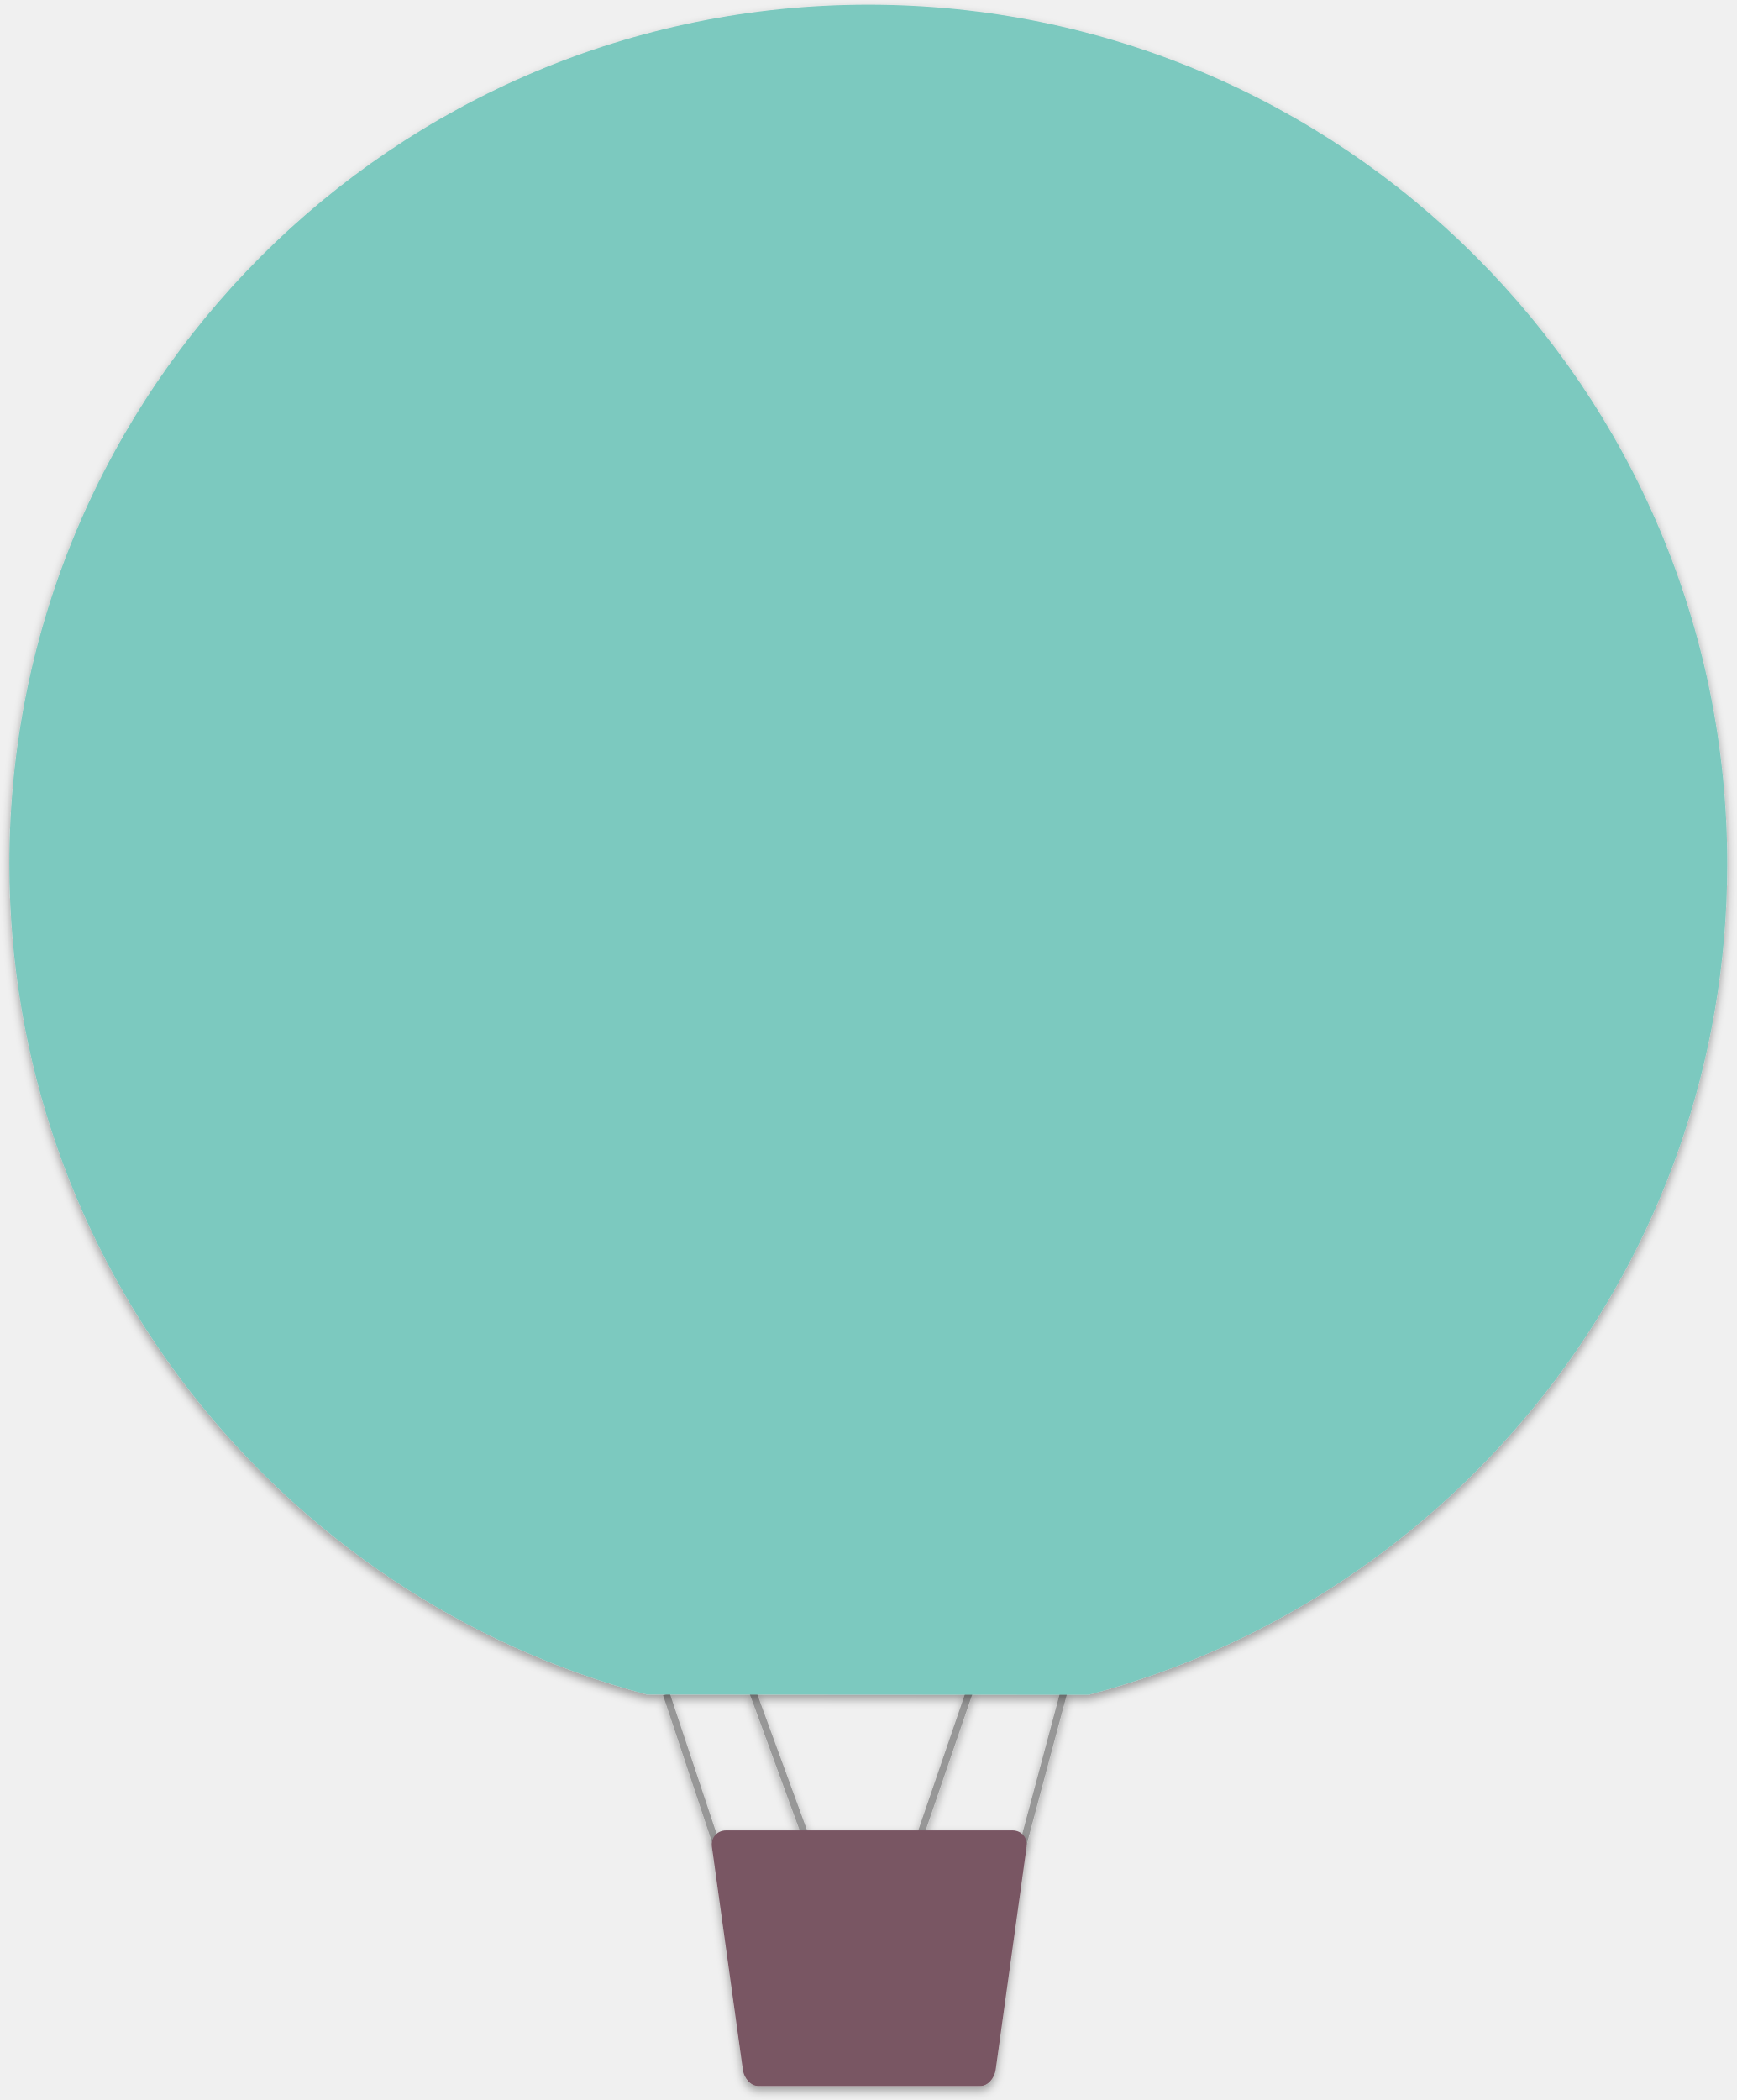
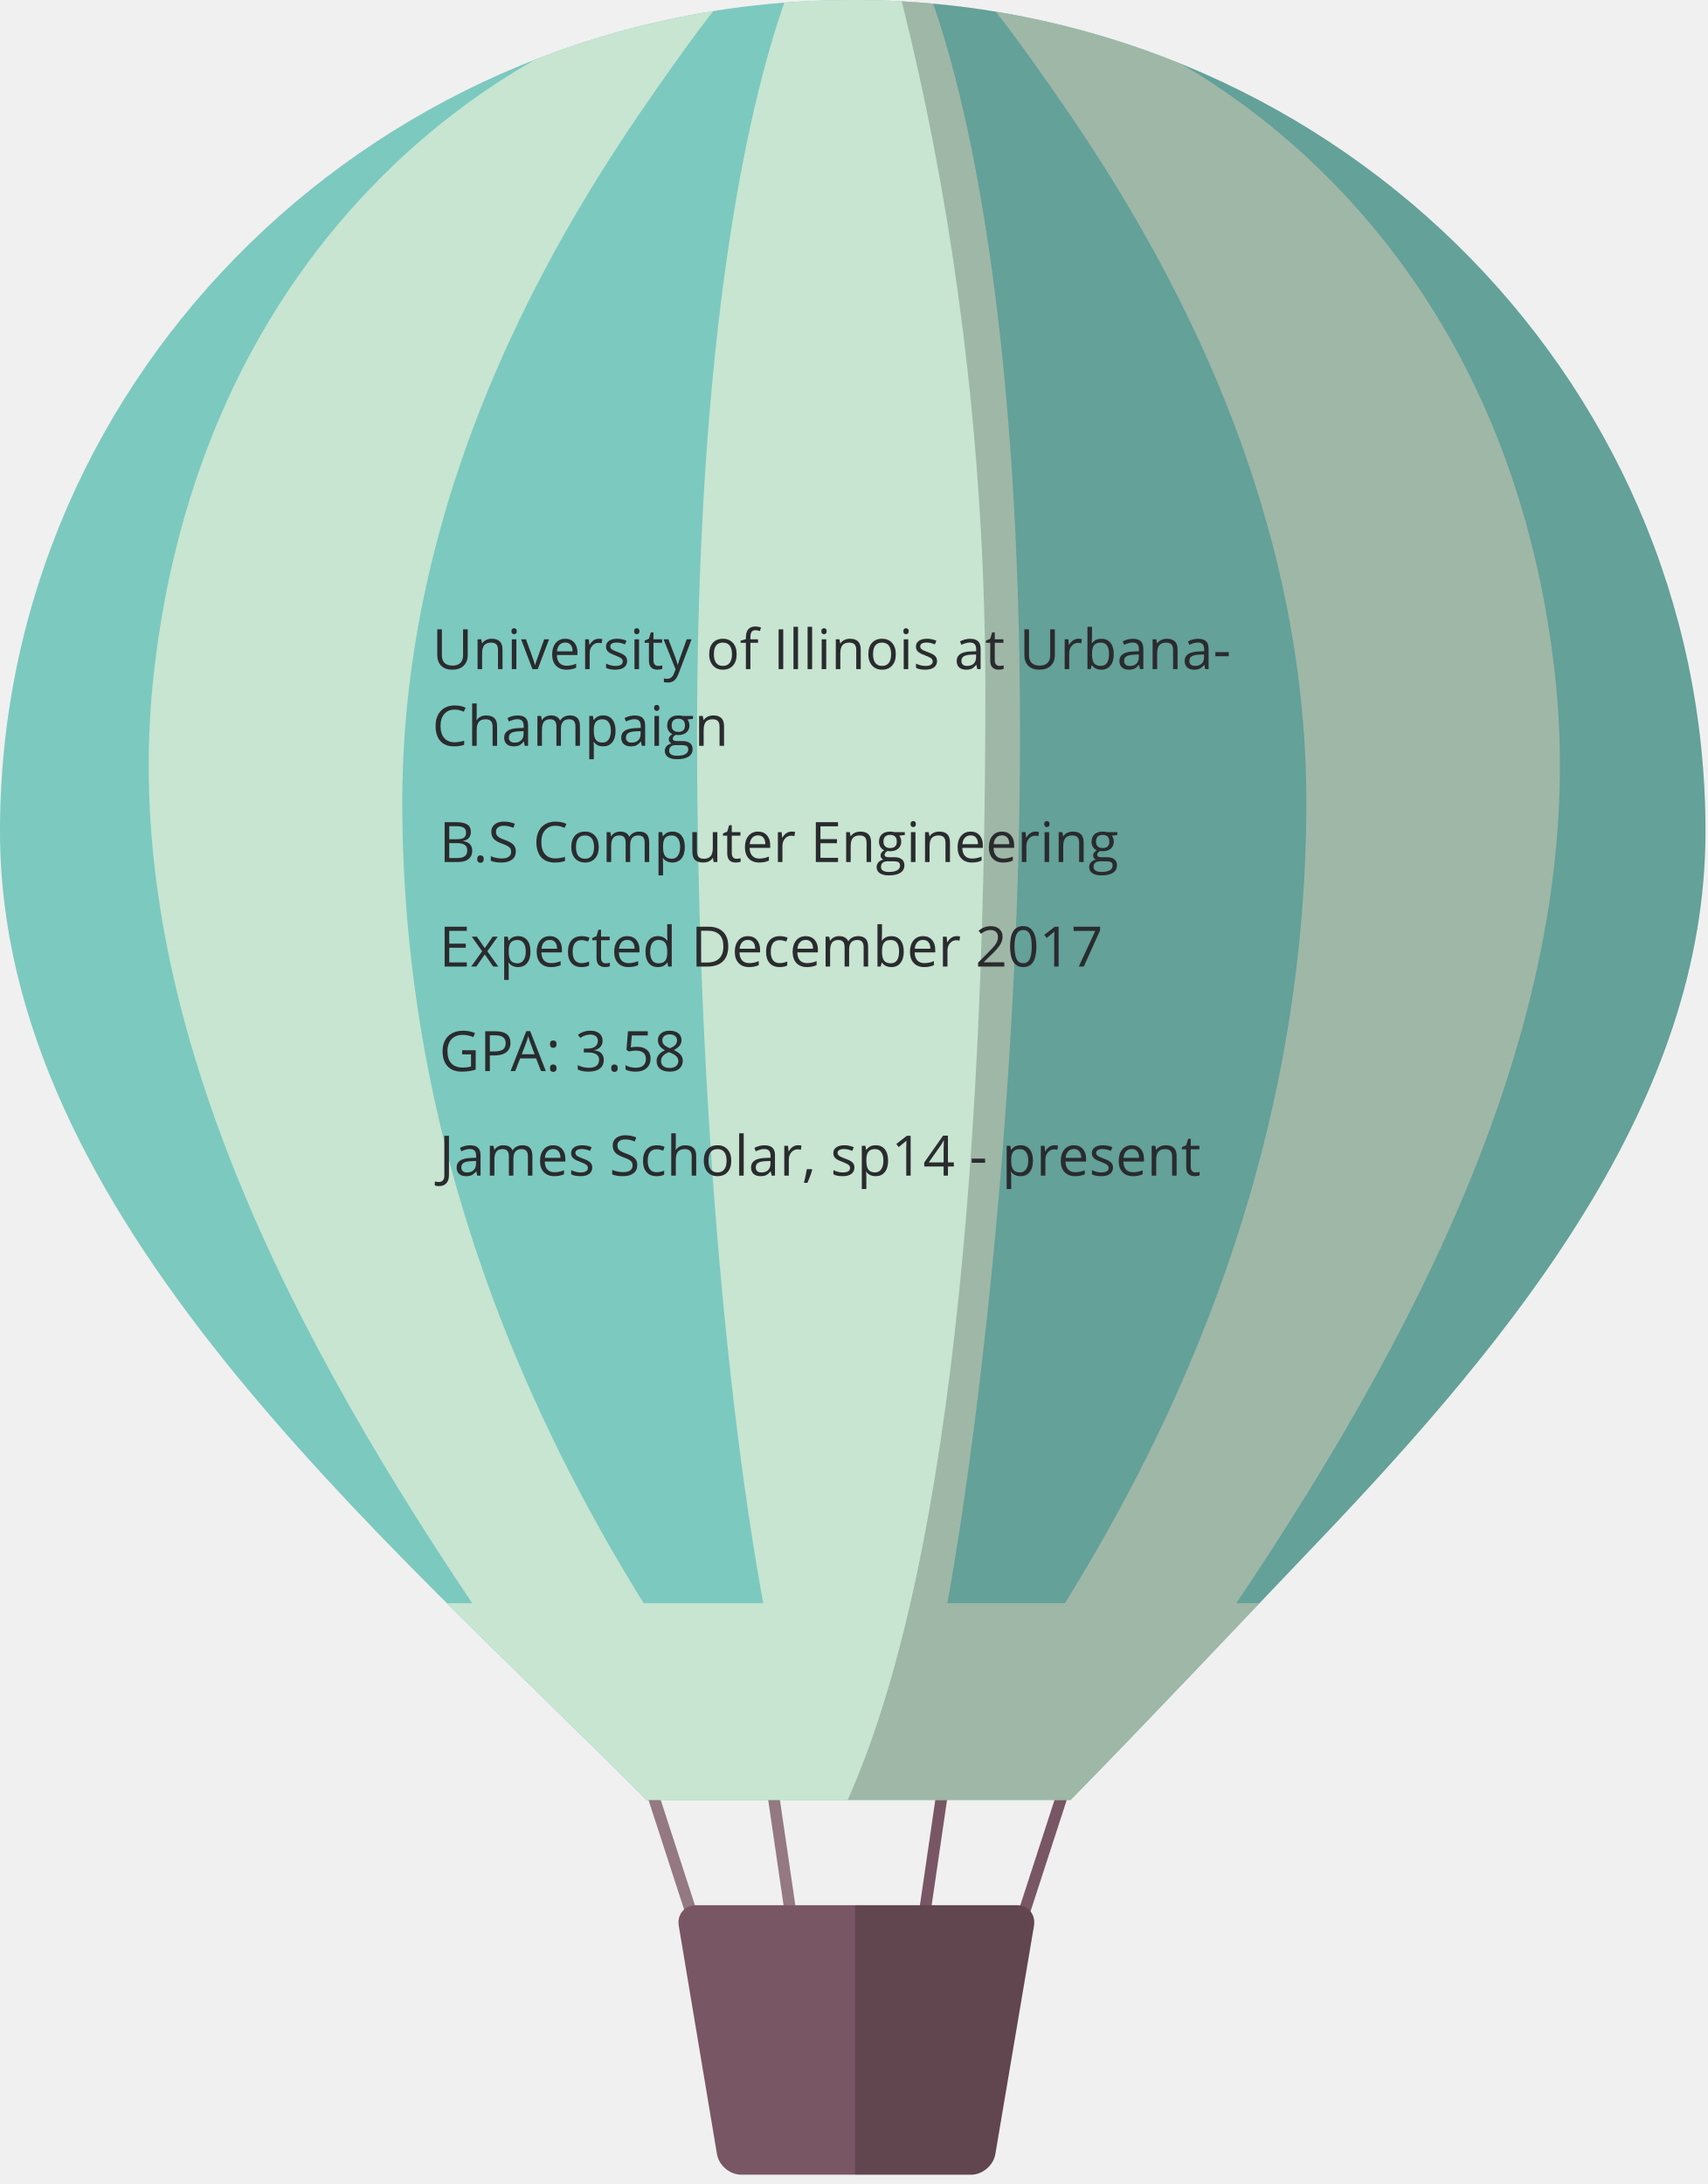
- <svg xmlns="http://www.w3.org/2000/svg" width="741px" height="896px" viewBox="0 0 741 896" version="1.1">
+ <svg xmlns="http://www.w3.org/2000/svg" xmlns:xlink="http://www.w3.org/1999/xlink" width="735px" height="940px" viewBox="0 0 735 940" version="1.1">
  <defs>
-     <filter x="-50%" y="-50%" width="200%" height="200%" filterUnits="objectBoundingBox" id="filter-1">
-       <feOffset dx="0" dy="2" in="SourceAlpha" result="shadowOffsetOuter1" />
-       <feGaussianBlur stdDeviation="2" in="shadowOffsetOuter1" result="shadowBlurOuter1" />
-       <feColorMatrix values="0 0 0 0 0   0 0 0 0 0   0 0 0 0 0  0 0 0 0.35 0" in="shadowBlurOuter1" type="matrix" result="shadowMatrixOuter1" />
-       <feMerge>
-         <feMergeNode in="shadowMatrixOuter1" />
-         <feMergeNode in="SourceGraphic" />
-       </feMerge>
-     </filter>
-     <filter x="-50%" y="-50%" width="200%" height="200%" filterUnits="objectBoundingBox" id="filter-2">
-       <feOffset dx="0" dy="2" in="SourceAlpha" result="shadowOffsetOuter1" />
-       <feGaussianBlur stdDeviation="2" in="shadowOffsetOuter1" result="shadowBlurOuter1" />
-       <feColorMatrix values="0 0 0 0 0   0 0 0 0 0   0 0 0 0 0  0 0 0 0.35 0" in="shadowBlurOuter1" type="matrix" result="shadowMatrixOuter1" />
-       <feMerge>
-         <feMergeNode in="shadowMatrixOuter1" />
-         <feMergeNode in="SourceGraphic" />
-       </feMerge>
-     </filter>
-     <filter x="-50%" y="-50%" width="200%" height="200%" filterUnits="objectBoundingBox" id="filter-3">
-       <feOffset dx="0" dy="2" in="SourceAlpha" result="shadowOffsetOuter1" />
-       <feGaussianBlur stdDeviation="2" in="shadowOffsetOuter1" result="shadowBlurOuter1" />
-       <feColorMatrix values="0 0 0 0 0   0 0 0 0 0   0 0 0 0 0  0 0 0 0.35 0" in="shadowBlurOuter1" type="matrix" result="shadowMatrixOuter1" />
-       <feMerge>
-         <feMergeNode in="shadowMatrixOuter1" />
-         <feMergeNode in="SourceGraphic" />
-       </feMerge>
-     </filter>
+     <path id="path-1" d="M0.126,8.886 C-0.695,3.978 2.668,0 7.635,0 L145.494,0 C150.463,0 153.817,3.976 152.988,8.874 L136.358,107.126 C135.528,112.027 130.835,116 125.86,116 L27.045,116 C22.076,116 17.384,112.024 16.562,107.114 L0.126,8.886 Z" />
+     <path id="path-3" d="M278.202,774.711 L460.763,774.711 C495.207,739.611 529.875,702.7 566.718,664.124 C652.67,574.126 734,473.862 734,357.777 C734,160.182 569.689,0 367,0 C164.311,0 0,160.182 0,357.777 C0,523.472 163.331,658.843 278.202,774.711 Z" />
  </defs>
-   <g id="Page-1" stroke="none" stroke-width="1" fill="none" fill-rule="evenodd">
-     <g id="Desktop-HD" transform="translate(-584, -1958)">
-       <g id="EDUCATION-+-University-of-Illino" transform="translate(88, 1960)">
-         <g id="ballon-+-University-of-Illino-+-B.S-Computer-Enginee" transform="translate(500, 0)">
-           <g id="ballon">
-             <path d="M409.126,721.39 L388.033,782.935 M317.721,721.39 L340.573,783.814 M449.556,721.39 L432.857,783.814 M280.808,722.269 L301.022,782.935" id="Line" stroke="#979797" stroke-width="3" stroke-linecap="square" filter="url(#filter-1)" />
-             <path d="M305.834,778.978 L427.988,778.978 C431.875,778.978 434.589,782.123 434.05,786.006 L420.866,880.973 C420.327,884.854 417.44,888 414.417,888 L319.405,888 C316.382,888 313.495,884.855 312.956,880.973 L299.772,786.006 C299.233,782.124 301.947,778.978 305.834,778.978 Z" id="Rectangle-26" fill="#795663" filter="url(#filter-2)" />
-             <path d="M271.994,720.955 L460.585,721.066 C617.409,679.517 733,536.577 733,366.63 C733,164.146 568.912,0 366.5,0 C164.088,0 0,164.146 0,366.63 C0,536.425 115.384,679.261 271.994,720.955 Z" id="Oval-133" fill="#7CC9BF" filter="url(#filter-3)" />
-           </g>
+   <g id="Page-2" stroke="none" stroke-width="1" fill="none" fill-rule="evenodd">
+     <g id="bln1">
+       <g id="ballon-+-University-of-Illino-+-B.S-Computer-Enginee">
+         <g id="Group" transform="translate(272, 739)" stroke-width="5" stroke-linecap="square">
+           <path d="M0.871,8.454 L29.624,96.94" id="Line" stroke="#947882" />
+           <path d="M55.994,0.489 L67.668,80.411" id="Line-Copy" stroke="#947882" />
+           <path d="M126.531,0.454 L138.204,80.376" id="Line-Copy" stroke="#795663" transform="translate(132.3675, 40.41511) scale(-1, 1) translate(-132.3675, -40.41511) " />
+           <path d="M164.531,8.454 L193.284,96.94" id="Line" stroke="#795663" transform="translate(178.9289, 52.71552) scale(-1, 1) translate(-178.9289, -52.71552) " />
        </g>
+         <g id="Rectangle-7" transform="translate(292, 820)">
+           <mask id="mask-2" fill="white">
+             <use xlink:href="#path-1" />
+           </mask>
+           <use id="Mask" fill="#795663" xlink:href="#path-1" />
+           <rect fill-opacity="0.2" fill="#000000" mask="url(#mask-2)" x="76" y="-23" width="83" height="143" />
+         </g>
+         <g id="Rectangle-6">
+           <mask id="mask-4" fill="white">
+             <use xlink:href="#path-3" />
+           </mask>
+           <use id="Mask" fill="#7CC9BF" xlink:href="#path-3" />
+           <path d="M327.491,775 L407.896,775 C412.645,783.708 363.609,921.136 471.834,775 L564,775 L564,690 L532.111,690 C618.118,561.969 684.583,425.543 669.108,289.355 C644.247,70.576 473.747,-3.97584472e-08 431.682,-3.97584472e-08 C419.185,-3.97584472e-08 411.754,-19.669 445.313,27.618 C478.872,74.905 562.221,193.471 562.221,345.264 C562.221,497.968 503.883,616.533 458.327,690 L407.756,690 C423.894,599.522 439,450.831 439,316.313 C439,60.984 391.056,-48.298 369.5,-48.298 C347.944,-48.298 300,60.984 300,316.313 C300,471.495 313.312,607.323 328.473,690 L276.994,690 C231.442,616.529 173.135,497.985 173.135,345.32 C173.135,193.527 256.483,74.961 290.043,27.674 C323.602,-19.613 316.17,0.056 303.674,0.056 C261.608,0.056 91.109,70.632 66.248,289.411 C50.774,425.58 117.218,561.985 203.207,690 L175,690 L175,775 L263.48,775 C372,921.553 322.491,783.152 327.491,775 Z" fill="#C7E5D1" mask="url(#mask-4)" />
+           <path d="M327.355,-167.254 C358.273,-176.885 390.639,-182 423.969,-182 C642.139,-182 819,37.157 819,307.5 C819,577.843 628.301,790.071 410.132,790.071 C387.431,790.071 379.015,794.627 357.361,790.071 C405.942,698.316 424.077,512.408 424.077,298 C424.077,106.8 380.058,-65.286 327.355,-167.254 L327.355,-167.254 Z" id="Oval-10" fill-opacity="0.2" fill="#000000" mask="url(#mask-4)" />
+         </g>
+       </g>
+       <g id="B.S-Computer-Enginee-+-University-of-Illino" transform="translate(186, 262)" font-size="24" font-family="Open Sans" fill="#2A2B2E">
+         <text id="B.S-Computer-Enginee" font-weight="normal">
+           <tspan x="3" y="109">B.S Computer Engineering</tspan>
+           <tspan x="3" y="154">Expected December 2017</tspan>
+           <tspan x="3" y="199">GPA: 3.58 </tspan>
+           <tspan x="3" y="244">James Scholar, sp14 - present</tspan>
+         </text>
+         <text id="University-of-Illino" font-weight="526">
+           <tspan x="0" y="26">University of Illinois at Urbana-</tspan>
+           <tspan x="0" y="59">Champaign</tspan>
+         </text>
      </g>
    </g>
  </g>
</svg>
